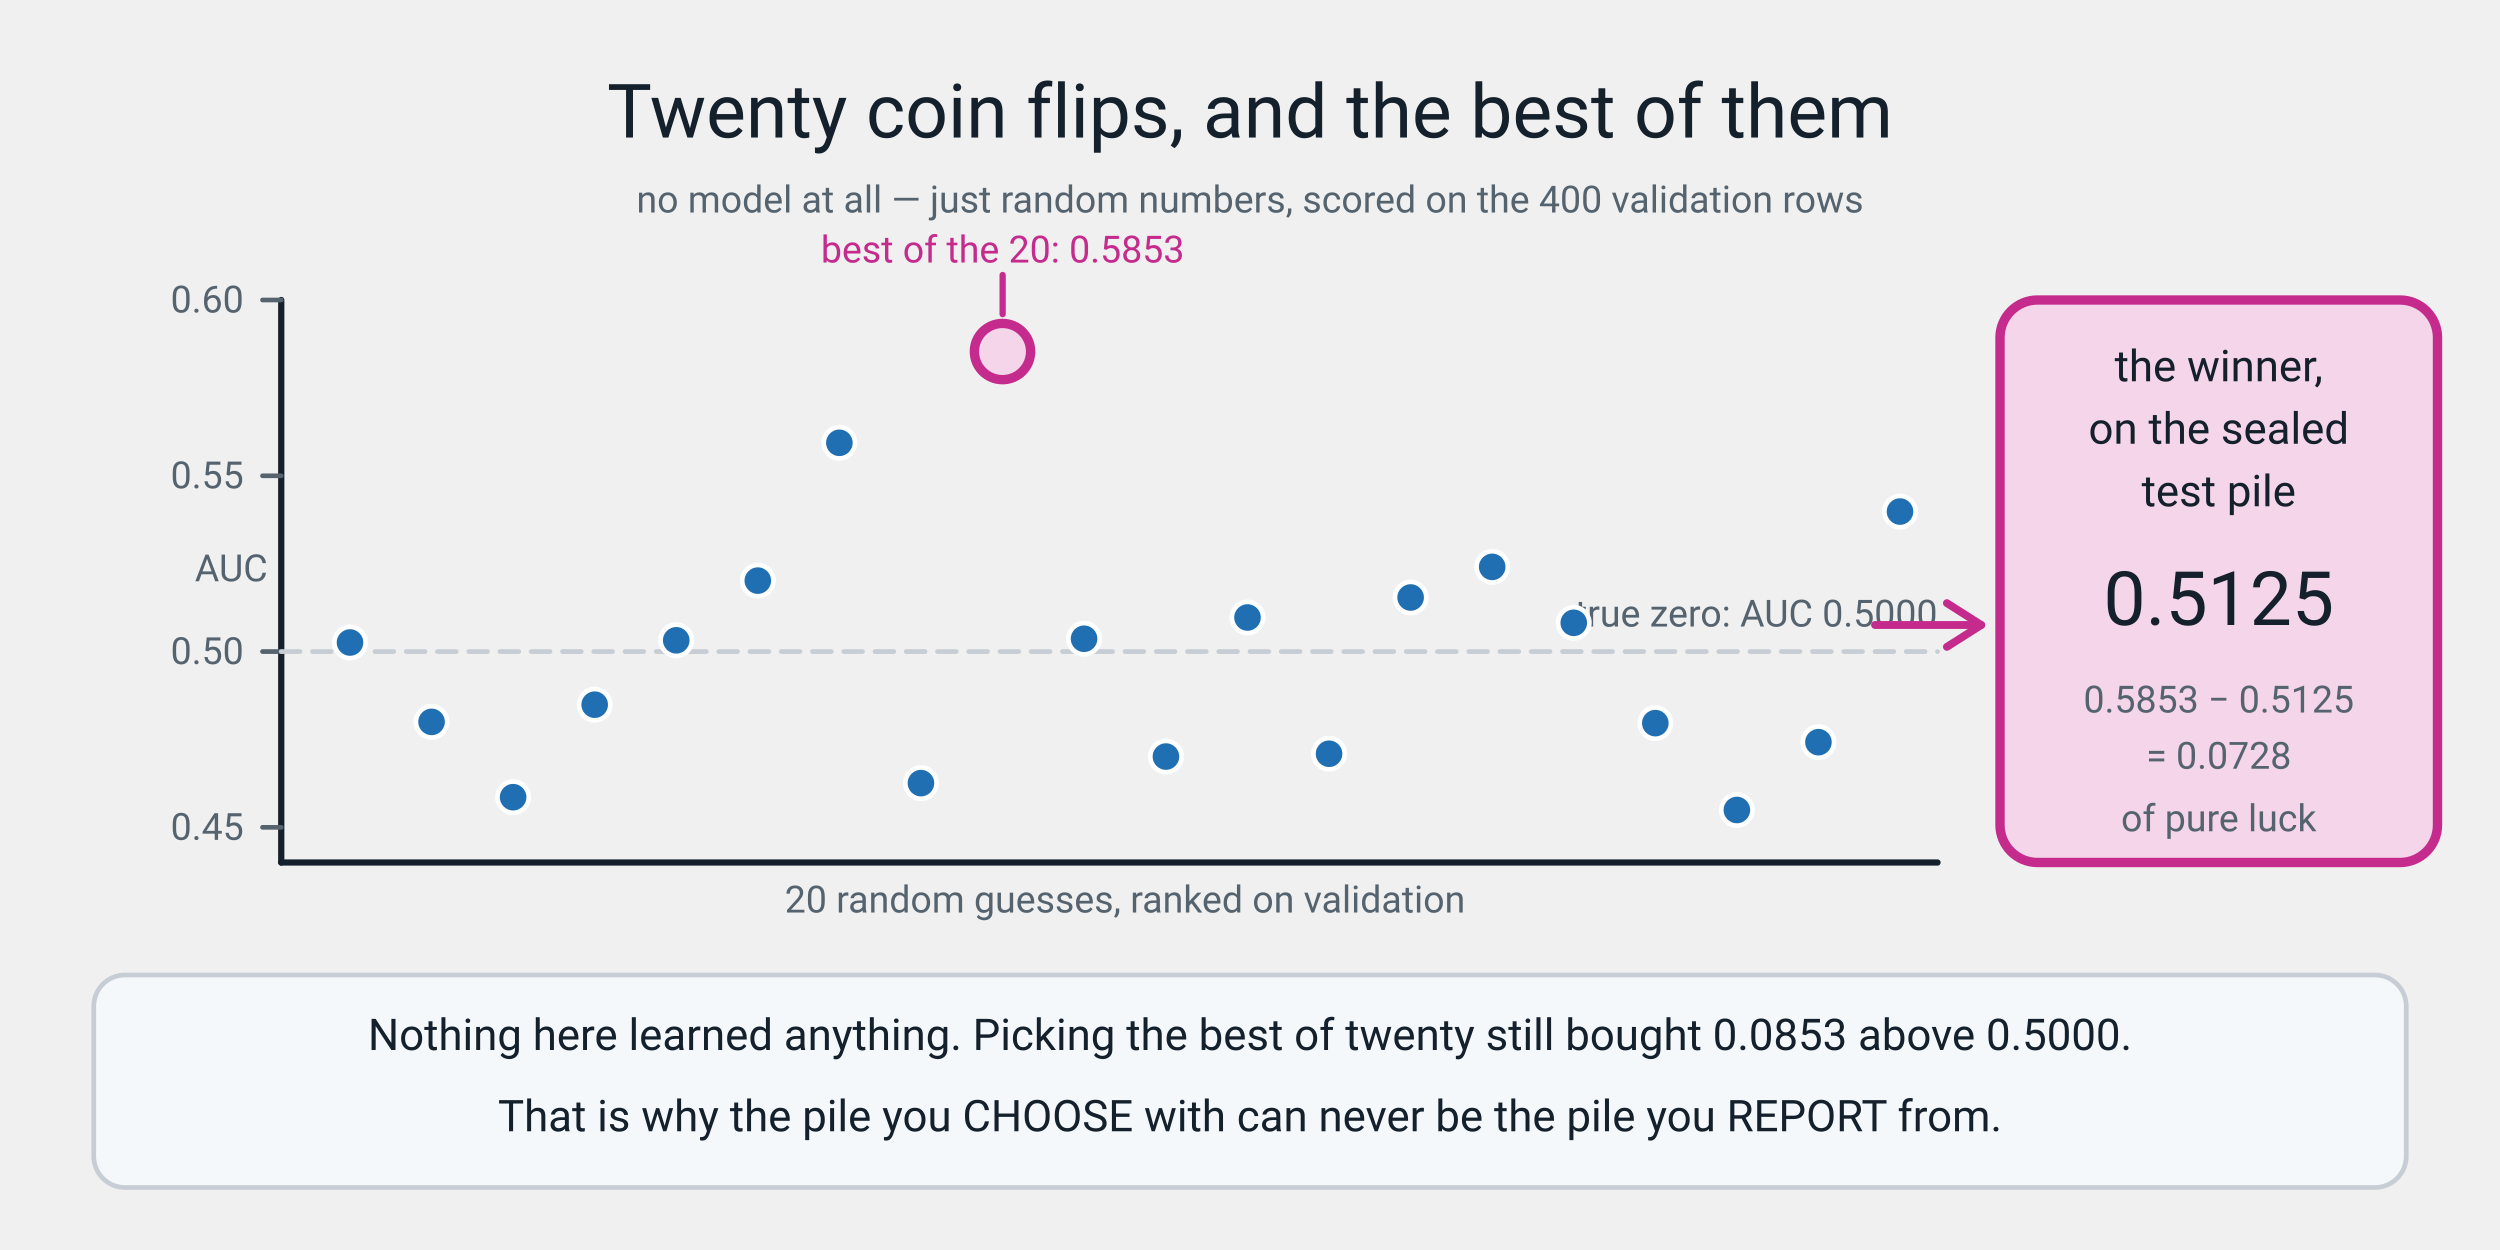
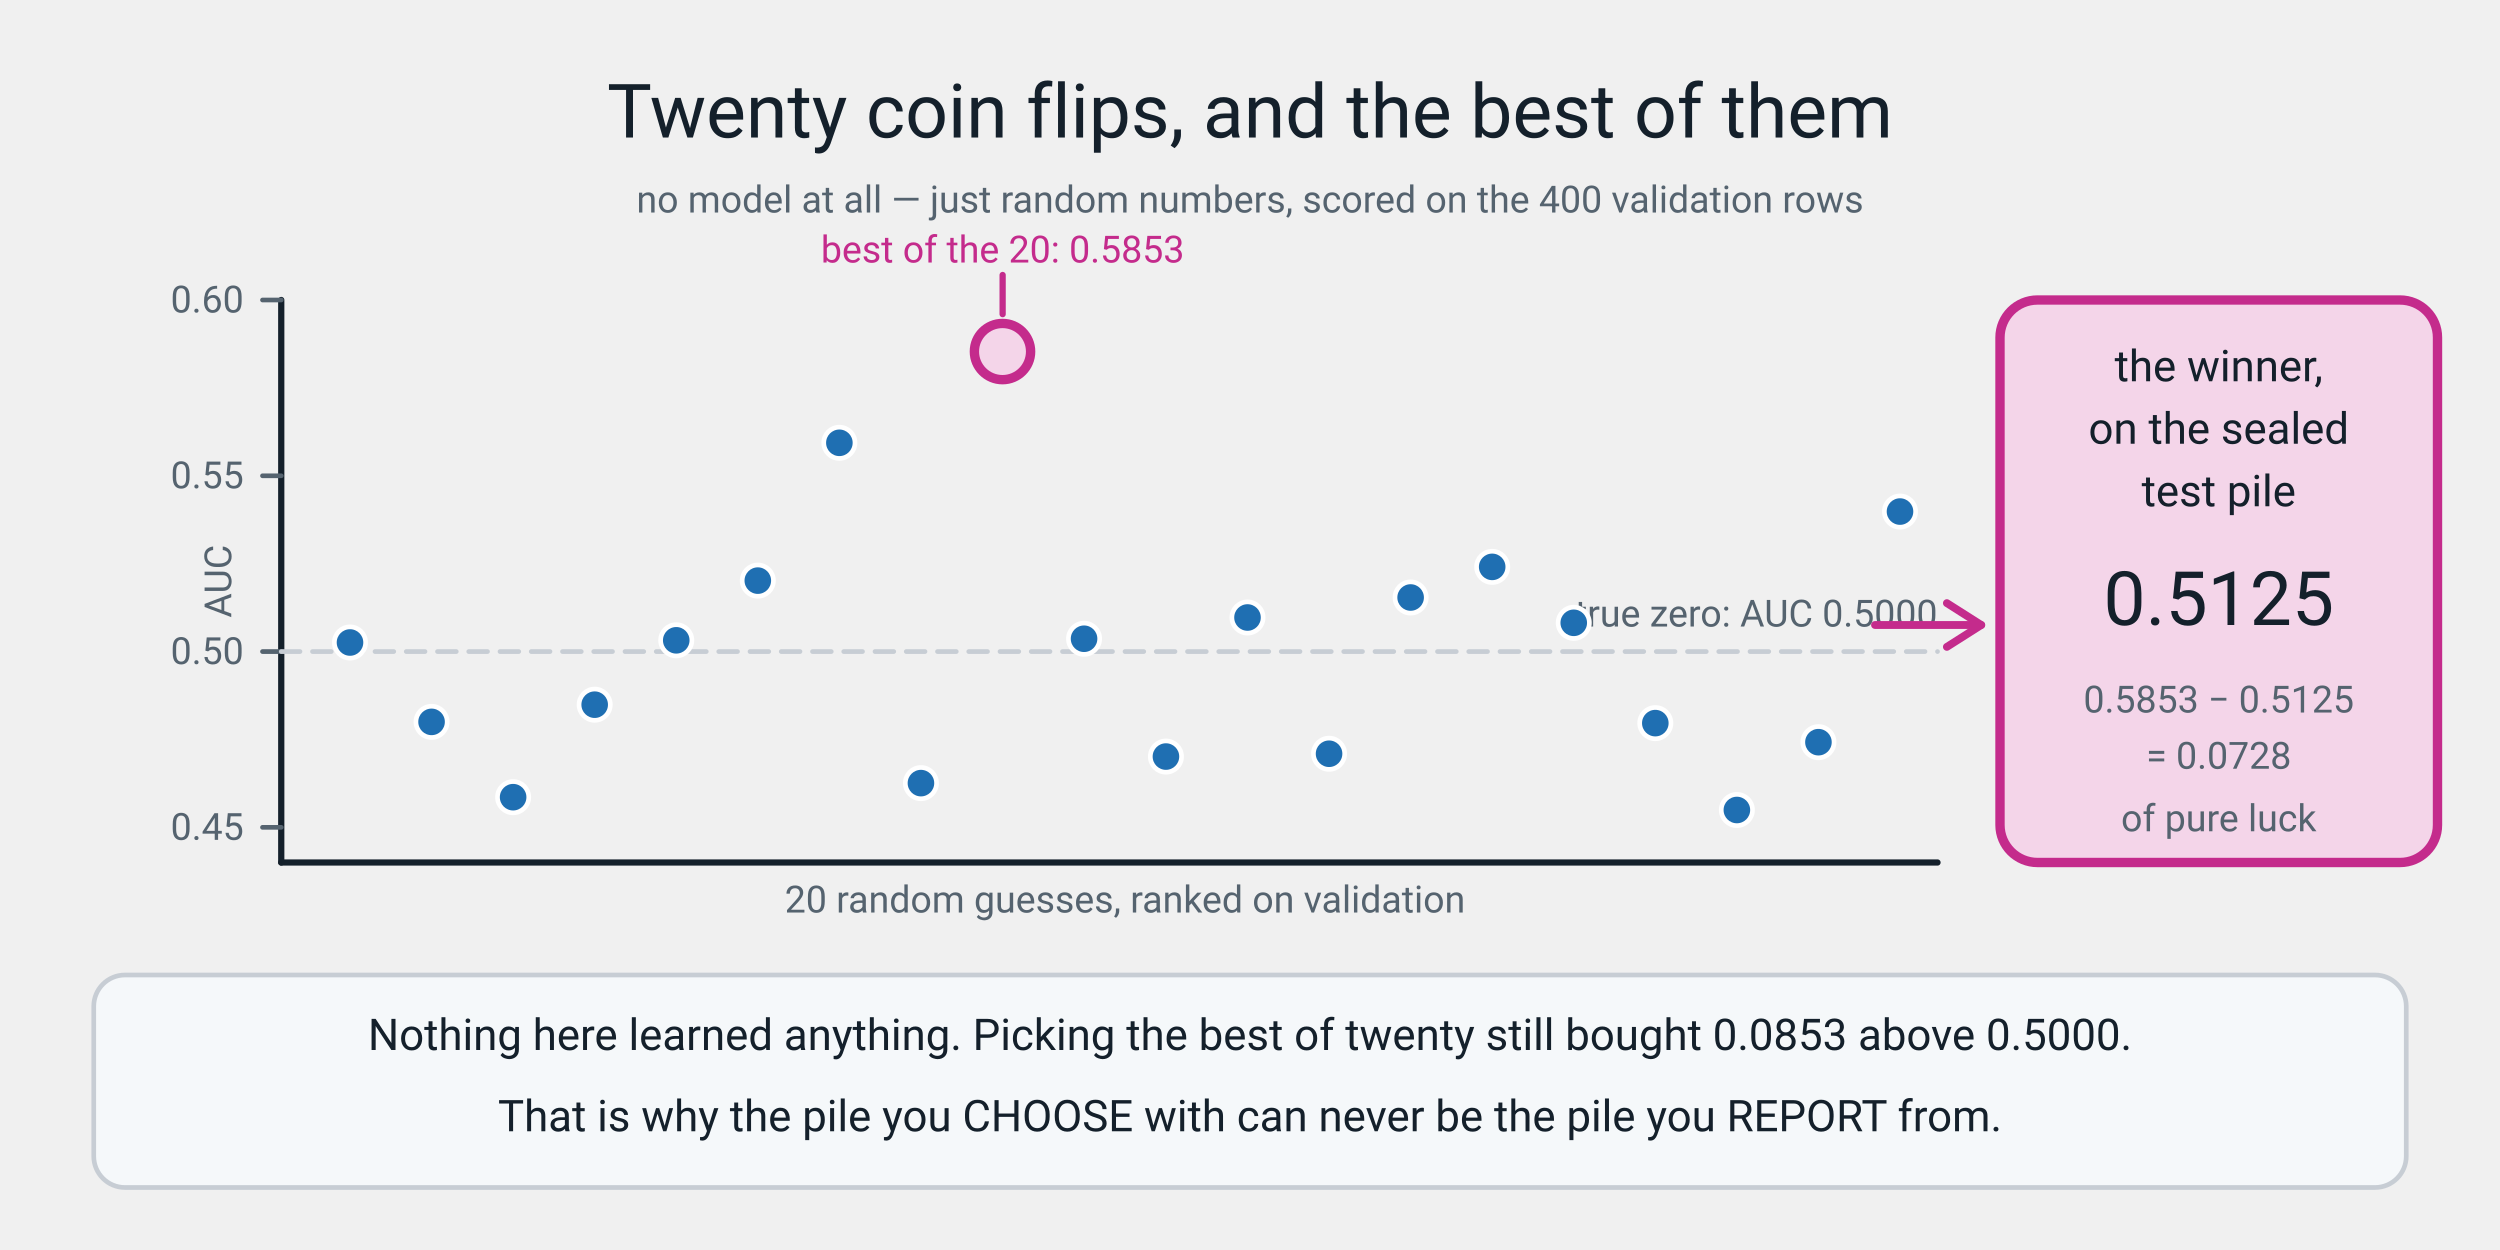
<svg xmlns="http://www.w3.org/2000/svg" viewBox="0 0 800 400" role="img">
  <text x="400" y="44" font-family="ui-sans-serif, system-ui, -apple-system, 'Segoe UI', Roboto, sans-serif" font-size="24" fill="#14202B" text-anchor="middle">Twenty coin flips, and the best of them</text>
  <text x="400" y="68" font-family="ui-sans-serif, system-ui, -apple-system, 'Segoe UI', Roboto, sans-serif" font-size="12" fill="#55636F" text-anchor="middle">no model at all — just random numbers, scored on the 400 validation rows</text>
  <line x1="90" y1="96" x2="90" y2="276" stroke="#14202B" stroke-width="2" stroke-linecap="round" />
  <line x1="90" y1="276" x2="620" y2="276" stroke="#14202B" stroke-width="2" stroke-linecap="round" />
  <line x1="84" y1="264.75" x2="90" y2="264.75" stroke="#55636F" stroke-width="1.5" stroke-linecap="round" />
  <text x="78" y="268.75" font-family="ui-sans-serif, system-ui, -apple-system, 'Segoe UI', Roboto, sans-serif" font-size="12" fill="#55636F" text-anchor="end">0.45</text>
  <line x1="84" y1="208.5" x2="90" y2="208.5" stroke="#55636F" stroke-width="1.5" stroke-linecap="round" />
  <text x="78" y="212.5" font-family="ui-sans-serif, system-ui, -apple-system, 'Segoe UI', Roboto, sans-serif" font-size="12" fill="#55636F" text-anchor="end">0.50</text>
  <line x1="84" y1="152.25" x2="90" y2="152.25" stroke="#55636F" stroke-width="1.5" stroke-linecap="round" />
  <text x="78" y="156.25" font-family="ui-sans-serif, system-ui, -apple-system, 'Segoe UI', Roboto, sans-serif" font-size="12" fill="#55636F" text-anchor="end">0.55</text>
  <line x1="84" y1="96.0" x2="90" y2="96.0" stroke="#55636F" stroke-width="1.5" stroke-linecap="round" />
  <text x="78" y="100.0" font-family="ui-sans-serif, system-ui, -apple-system, 'Segoe UI', Roboto, sans-serif" font-size="12" fill="#55636F" text-anchor="end">0.60</text>
  <line x1="90" y1="208.5" x2="620" y2="208.5" stroke="#C7CDD4" stroke-width="1.5" stroke-linecap="round" stroke-dasharray="6 4" />
  <text x="620" y="200.5" font-family="ui-sans-serif, system-ui, -apple-system, 'Segoe UI', Roboto, sans-serif" font-size="12" fill="#55636F" text-anchor="end">true zero: AUC 0.5000</text>
  <circle cx="112.0" cy="205.6" r="5" fill="#1F6FB2" stroke="#FFFFFF" stroke-width="1.5" />
  <circle cx="138.1" cy="231.0" r="5" fill="#1F6FB2" stroke="#FFFFFF" stroke-width="1.5" />
  <circle cx="164.2" cy="255.1" r="5" fill="#1F6FB2" stroke="#FFFFFF" stroke-width="1.5" />
  <circle cx="190.3" cy="225.5" r="5" fill="#1F6FB2" stroke="#FFFFFF" stroke-width="1.5" />
  <circle cx="216.4" cy="204.9" r="5" fill="#1F6FB2" stroke="#FFFFFF" stroke-width="1.5" />
  <circle cx="242.5" cy="185.8" r="5" fill="#1F6FB2" stroke="#FFFFFF" stroke-width="1.5" />
  <circle cx="268.6" cy="141.7" r="5" fill="#1F6FB2" stroke="#FFFFFF" stroke-width="1.5" />
  <circle cx="294.7" cy="250.6" r="5" fill="#1F6FB2" stroke="#FFFFFF" stroke-width="1.5" />
  <circle cx="320.8" cy="112.5" r="9" fill="#F4D5E9" stroke="#C42B8C" stroke-width="3" />
  <circle cx="346.9" cy="204.4" r="5" fill="#1F6FB2" stroke="#FFFFFF" stroke-width="1.5" />
  <circle cx="373.1" cy="242.1" r="5" fill="#1F6FB2" stroke="#FFFFFF" stroke-width="1.5" />
  <circle cx="399.2" cy="197.6" r="5" fill="#1F6FB2" stroke="#FFFFFF" stroke-width="1.5" />
  <circle cx="425.3" cy="241.2" r="5" fill="#1F6FB2" stroke="#FFFFFF" stroke-width="1.5" />
  <circle cx="451.4" cy="191.2" r="5" fill="#1F6FB2" stroke="#FFFFFF" stroke-width="1.5" />
  <circle cx="477.5" cy="181.4" r="5" fill="#1F6FB2" stroke="#FFFFFF" stroke-width="1.5" />
  <circle cx="503.6" cy="199.3" r="5" fill="#1F6FB2" stroke="#FFFFFF" stroke-width="1.5" />
  <circle cx="529.7" cy="231.4" r="5" fill="#1F6FB2" stroke="#FFFFFF" stroke-width="1.5" />
  <circle cx="555.8" cy="259.2" r="5" fill="#1F6FB2" stroke="#FFFFFF" stroke-width="1.5" />
  <circle cx="581.9" cy="237.5" r="5" fill="#1F6FB2" stroke="#FFFFFF" stroke-width="1.5" />
  <circle cx="608.0" cy="163.7" r="5" fill="#1F6FB2" stroke="#FFFFFF" stroke-width="1.5" />
  <text x="360" y="292" font-family="ui-sans-serif, system-ui, -apple-system, 'Segoe UI', Roboto, sans-serif" font-size="12" fill="#55636F" text-anchor="middle">20 random guesses, ranked on validation</text>
-   <text x="74" y="186" font-family="ui-sans-serif, system-ui, -apple-system, 'Segoe UI', Roboto, sans-serif" font-size="12" fill="#55636F" text-anchor="middle" transform="rotate(-90 74 186.0 74 186)">AUC</text>
+   <text x="74" y="186" font-family="ui-sans-serif, system-ui, -apple-system, 'Segoe UI', Roboto, sans-serif" font-size="12" fill="#55636F" text-anchor="middle" transform="rotate(-90 74 186.0)">AUC</text>
  <line x1="320.842" y1="100.537" x2="320.842" y2="88" stroke="#C42B8C" stroke-width="2" stroke-linecap="round" />
  <text x="320.842" y="84" font-family="ui-sans-serif, system-ui, -apple-system, 'Segoe UI', Roboto, sans-serif" font-size="12" fill="#C42B8C" text-anchor="middle">best of the 20: 0.5853</text>
  <rect x="640" y="96" width="140" height="180" rx="12" fill="#F4D5E9" stroke="#C42B8C" stroke-width="3" stroke-linejoin="round" />
  <text x="710" y="122" font-family="ui-sans-serif, system-ui, -apple-system, 'Segoe UI', Roboto, sans-serif" font-size="14" fill="#14202B" text-anchor="middle">the winner,</text>
  <text x="710" y="142" font-family="ui-sans-serif, system-ui, -apple-system, 'Segoe UI', Roboto, sans-serif" font-size="14" fill="#14202B" text-anchor="middle">on the sealed</text>
  <text x="710" y="162" font-family="ui-sans-serif, system-ui, -apple-system, 'Segoe UI', Roboto, sans-serif" font-size="14" fill="#14202B" text-anchor="middle">test pile</text>
  <text x="710" y="200" font-family="ui-sans-serif, system-ui, -apple-system, 'Segoe UI', Roboto, sans-serif" font-size="24" fill="#14202B" text-anchor="middle">0.5125</text>
  <text x="710" y="228" font-family="ui-sans-serif, system-ui, -apple-system, 'Segoe UI', Roboto, sans-serif" font-size="12" fill="#55636F" text-anchor="middle">0.5853 − 0.5125</text>
  <text x="710" y="246" font-family="ui-sans-serif, system-ui, -apple-system, 'Segoe UI', Roboto, sans-serif" font-size="12" fill="#55636F" text-anchor="middle">= 0.0728</text>
  <text x="710" y="266" font-family="ui-sans-serif, system-ui, -apple-system, 'Segoe UI', Roboto, sans-serif" font-size="12" fill="#55636F" text-anchor="middle">of pure luck</text>
  <line x1="600" y1="200" x2="634" y2="200" stroke="#C42B8C" stroke-width="2.5" stroke-linecap="round" />
  <polyline points="-11,-7 0,0 -11,7" fill="none" stroke="#C42B8C" stroke-width="2.5" stroke-linecap="round" stroke-linejoin="round" transform="translate(634 200) rotate(0.0)" />
  <rect x="30" y="312" width="740" height="68" rx="10" fill="#F5F8FA" stroke="#C7CDD4" stroke-width="1.5" stroke-linejoin="round" />
  <text x="400" y="336" font-family="ui-sans-serif, system-ui, -apple-system, 'Segoe UI', Roboto, sans-serif" font-size="14" fill="#14202B" text-anchor="middle">Nothing here learned anything. Picking the best of twenty still bought 0.0853 above 0.5000.</text>
  <text x="400" y="362" font-family="ui-sans-serif, system-ui, -apple-system, 'Segoe UI', Roboto, sans-serif" font-size="14" fill="#14202B" text-anchor="middle">That is why the pile you CHOOSE with can never be the pile you REPORT from.</text>
</svg>
